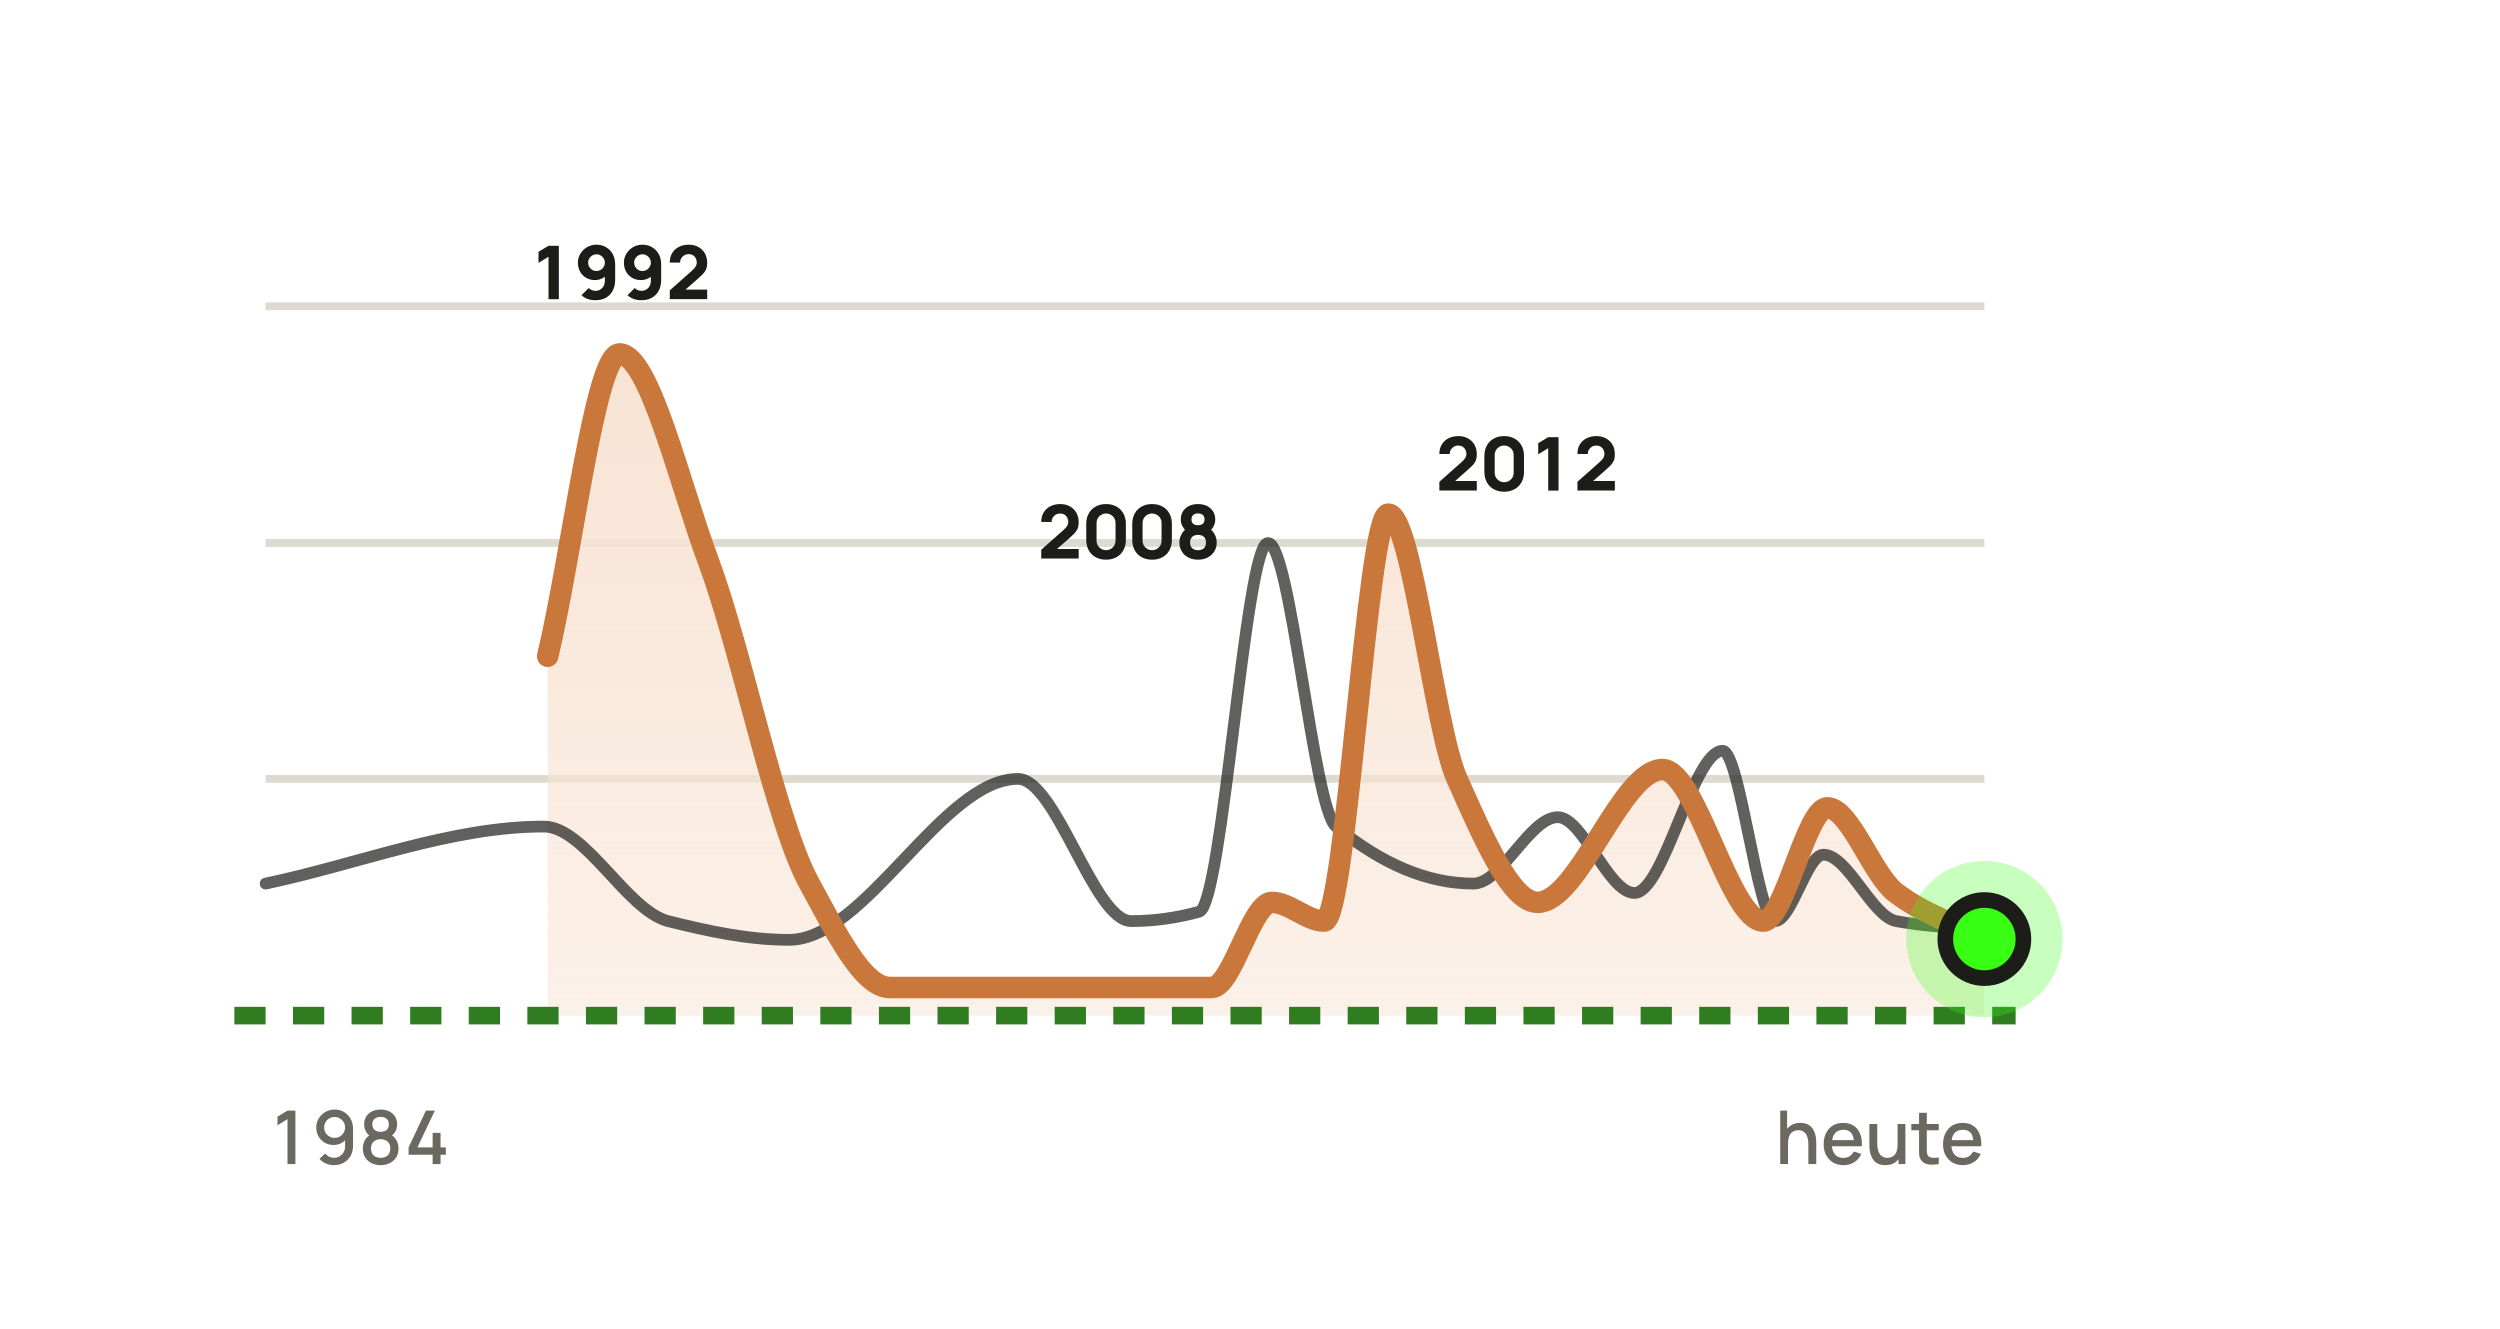
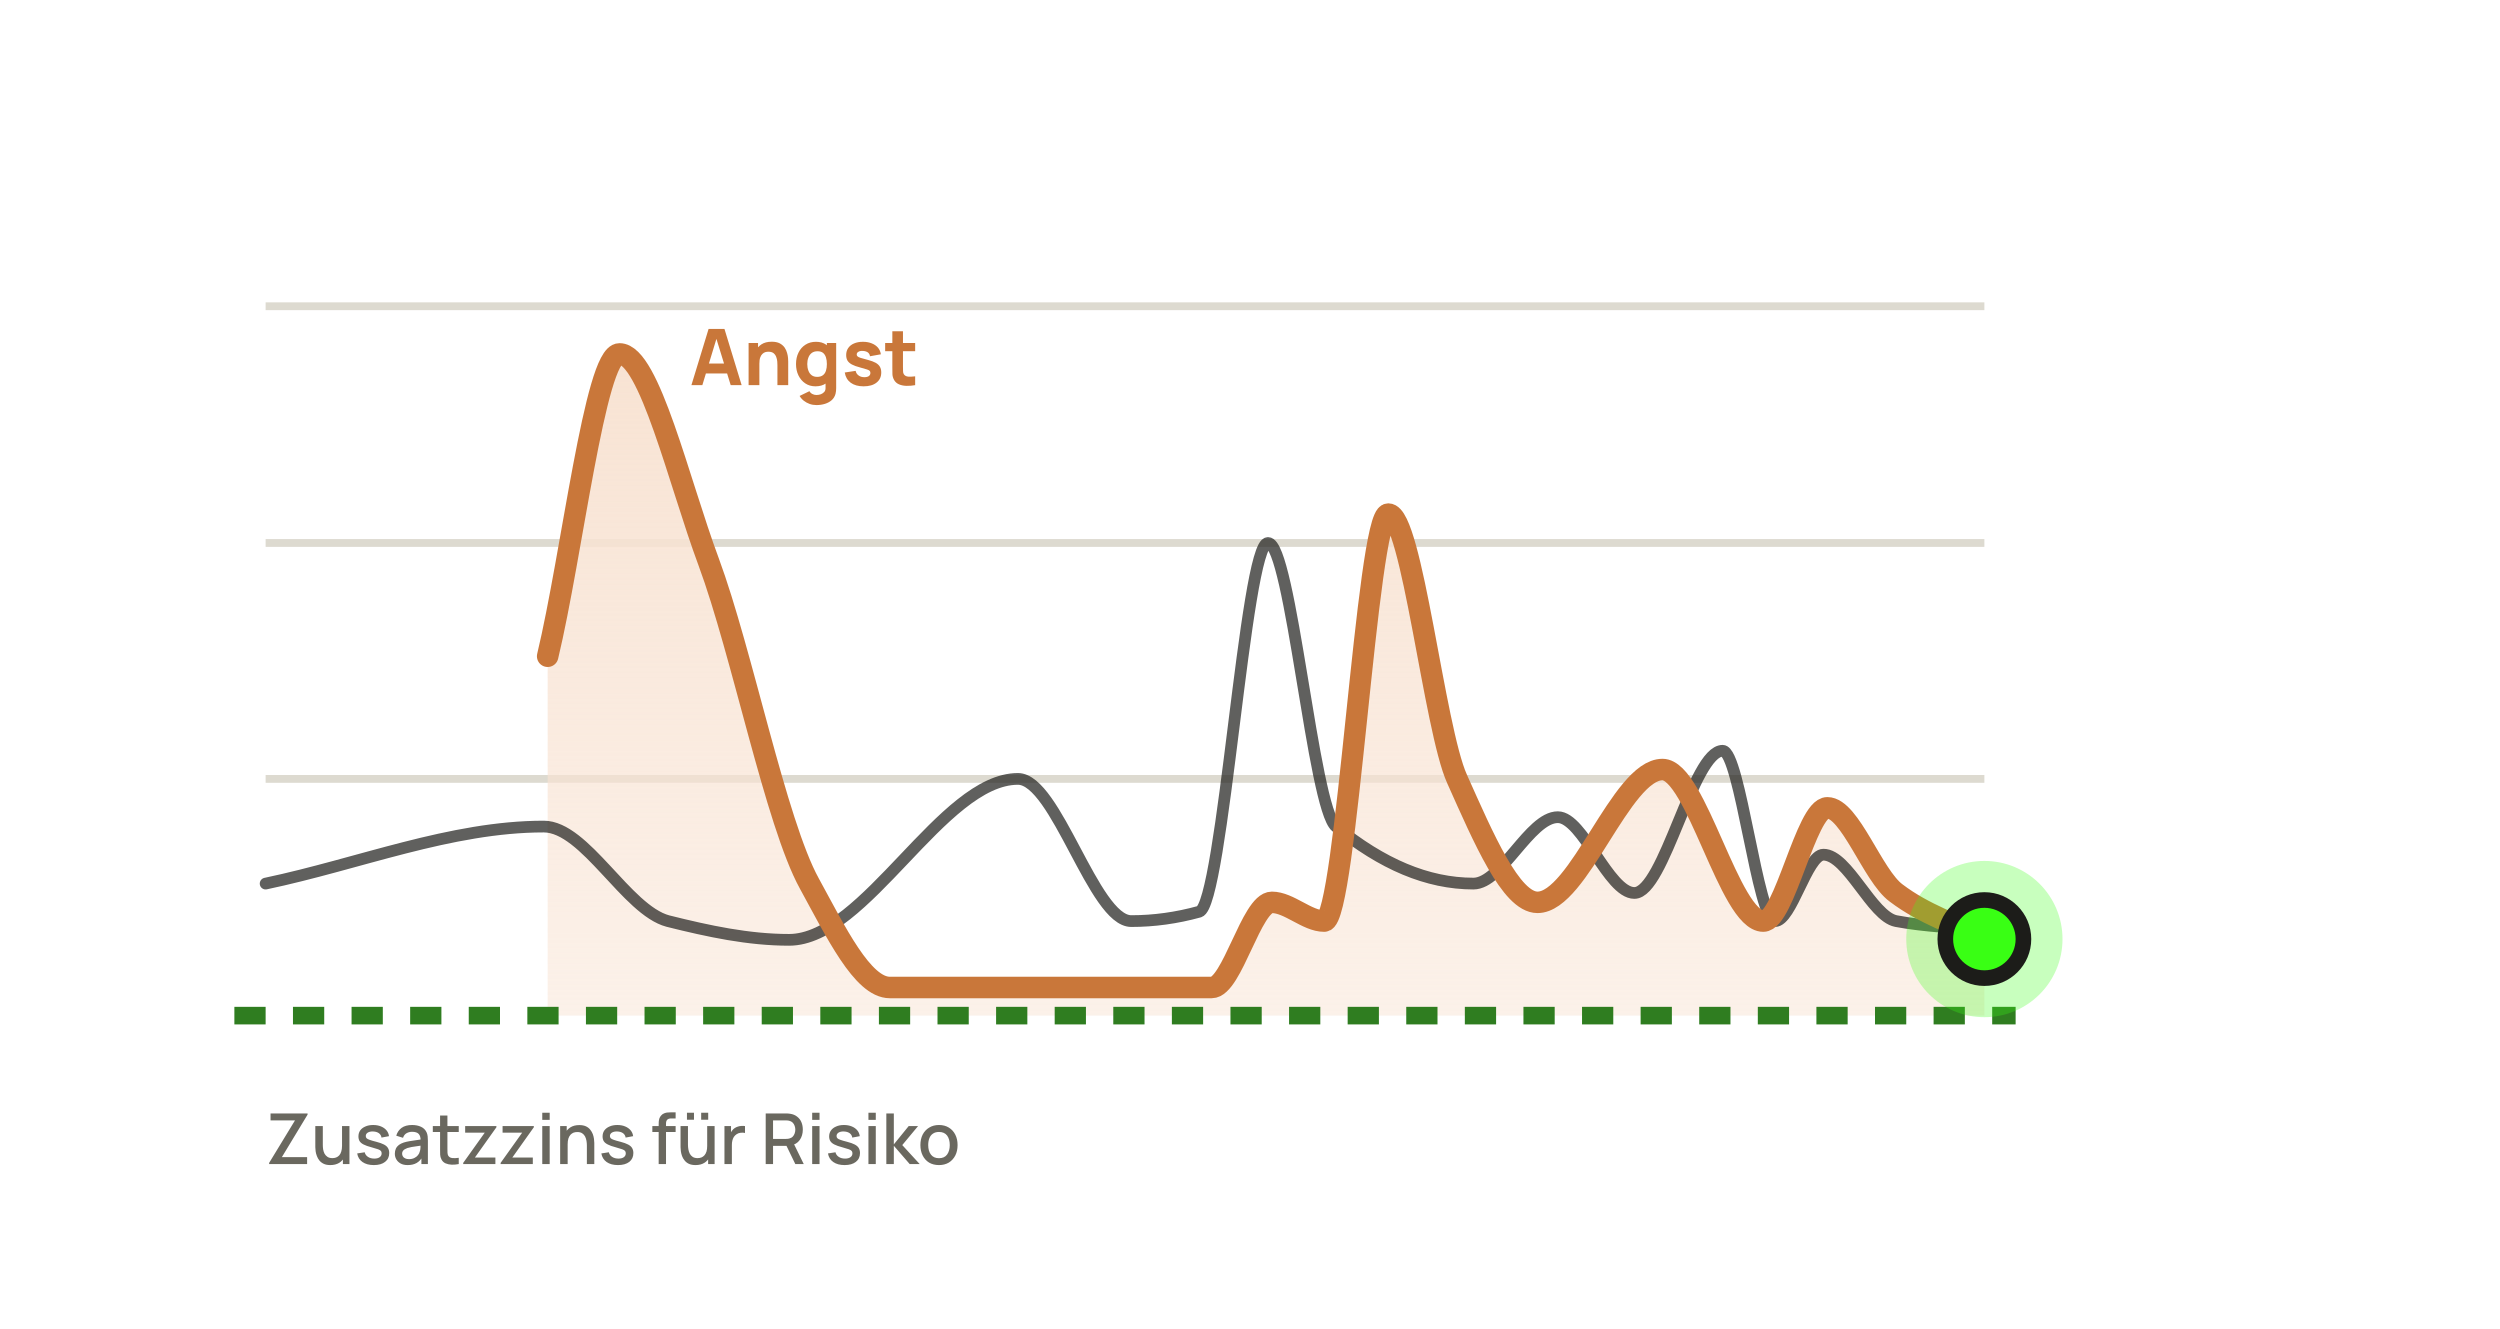
- <svg xmlns="http://www.w3.org/2000/svg" viewBox="0 0 320 170" width="320" height="170" role="img" aria-label="Risikoaufschläge seit 1984: Ausschläge in den Krisen 1992, 2008 und 2012, heute niedrig">
+ <svg xmlns="http://www.w3.org/2000/svg" viewBox="0 0 320 170" width="320" height="170" role="img" aria-label="Risikoaufschläge als Angstbarometer: heftige Ausschläge in Krisen, ruhige Phasen dazwischen, und der aktuelle Stand">
  <defs>
    <linearGradient id="bnd-g5-fill" x1="0" y1="0" x2="0" y2="1">
      <stop offset="0" stop-color="#F8E3D3" stop-opacity="1" />
      <stop offset="1" stop-color="#F8E3D3" stop-opacity="0.5" />
    </linearGradient>
  </defs>
  <path d="M34 99.7H254" stroke="#DDDAD0" stroke-width="1" fill="none" />
  <path d="M34 69.5H254" stroke="#DDDAD0" stroke-width="1" fill="none" />
  <path d="M34 39.2H254" stroke="#DDDAD0" stroke-width="1" fill="none" />
  <path d="M70.1,84 C73.2,71.1 76.2,45.3 79.3,45.3 C83.1,45.3 86.9,61.7 90.7,71.9 C95,83.5 99.3,105.3 103.6,113.1 C107,119.3 110.4,126.4 113.9,126.4 C127.6,126.4 141.3,126.4 155.1,126.4 C157.7,126.4 160.2,115.5 162.8,115.5 C165,115.5 167.3,117.9 169.5,117.9 C172.3,117.9 175,65.8 177.7,65.8 C180.7,65.8 183.6,93.3 186.5,99.7 C189.9,107.3 193.4,115.5 196.8,115.5 C202.1,115.5 207.5,98.5 212.8,98.5 C217.1,98.5 221.4,117.9 225.7,117.9 C228.4,117.9 231.2,103.4 233.9,103.4 C236.8,103.4 239.7,112.1 242.7,114.3 C246.4,117.1 250.2,118.2 254,120.2 L254,130 L70.1,130 Z" fill="url(#bnd-g5-fill)" />
  <path d="M34,113.1 C45.9,110.6 57.7,105.8 69.6,105.8 C74.9,105.8 80.2,116.5 85.5,117.9 C90.7,119.2 95.8,120.3 101,120.3 C110.8,120.3 120.6,99.7 130.3,99.7 C135.2,99.7 140,117.9 144.8,117.9 C147.7,117.9 150.6,117.5 153.5,116.7 C156.5,115.9 159.4,69.5 162.3,69.5 C165.2,69.5 168.1,103.4 171,105.8 C176.9,110.6 182.7,113.1 188.6,113.1 C192.2,113.1 195.8,104.6 199.4,104.6 C202.6,104.6 205.9,114.3 209.2,114.3 C213,114.3 216.7,96.1 220.5,96.1 C222.7,96.1 225,117.9 227.2,117.9 C229.3,117.9 231.3,109.4 233.4,109.4 C236.5,109.4 239.6,117.3 242.7,117.9 C246.4,118.6 250.2,118.7 254,119.1" fill="none" stroke="#1C1C19" stroke-width="1.5" stroke-linejoin="round" stroke-linecap="round" opacity="0.7" />
  <path d="M70.1,84 C73.2,71.1 76.2,45.3 79.3,45.3 C83.1,45.3 86.9,61.7 90.7,71.9 C95,83.5 99.3,105.3 103.6,113.1 C107,119.3 110.4,126.4 113.9,126.4 C127.6,126.4 141.3,126.4 155.1,126.4 C157.7,126.4 160.2,115.5 162.8,115.5 C165,115.5 167.3,117.9 169.5,117.9 C172.3,117.9 175,65.8 177.7,65.8 C180.7,65.8 183.6,93.3 186.5,99.7 C189.9,107.3 193.4,115.5 196.8,115.5 C202.1,115.5 207.5,98.5 212.8,98.5 C217.1,98.5 221.4,117.9 225.7,117.9 C228.4,117.9 231.2,103.4 233.9,103.4 C236.8,103.4 239.7,112.1 242.7,114.3 C246.4,117.1 250.2,118.2 254,120.2" fill="none" stroke="#C9773A" stroke-width="2.75" stroke-linejoin="round" stroke-linecap="round" />
  <path d="M30 130H258" stroke="#2F7D20" stroke-width="2.25" stroke-dasharray="4 3.5" fill="none" />
  <circle cx="254" cy="120.2" r="10" fill="#39FF14" opacity="0.28" />
  <circle cx="254" cy="120.2" r="5" fill="#39FF14" stroke="#1C1C19" stroke-width="2" />
  <g class="labels">
-     <path d="M70.21 38.3V32.87L68.93 33.65V32.23L70.21 31.46H71.53V38.3Z M76.35 31.32Q77.03 31.32 77.57 31.64Q78.11 31.95 78.43 32.52Q78.74 33.09 78.74 33.83V35.82Q78.74 36.63 78.43 37.21Q78.11 37.8 77.54 38.12Q76.97 38.43 76.2 38.43Q75.7 38.43 75.26 38.28Q74.81 38.13 74.43 37.79L75.35 36.87Q75.52 37.04 75.74 37.13Q75.97 37.23 76.2 37.23Q76.57 37.23 76.85 37.05Q77.12 36.88 77.27 36.6Q77.42 36.32 77.42 36.01V34.99L77.64 35.23Q77.35 35.53 76.96 35.69Q76.57 35.85 76.16 35.85Q75.51 35.85 75.02 35.56Q74.53 35.27 74.25 34.77Q73.97 34.26 73.97 33.62Q73.97 32.97 74.3 32.45Q74.63 31.93 75.17 31.62Q75.71 31.32 76.35 31.32ZM76.35 32.55Q76.06 32.55 75.82 32.69Q75.57 32.84 75.43 33.08Q75.28 33.32 75.28 33.62Q75.28 33.91 75.42 34.16Q75.57 34.4 75.81 34.55Q76.05 34.69 76.35 34.69Q76.64 34.69 76.88 34.55Q77.13 34.4 77.27 34.16Q77.42 33.91 77.42 33.62Q77.42 33.33 77.28 33.09Q77.13 32.85 76.89 32.7Q76.65 32.55 76.35 32.55Z M82.24 31.32Q82.92 31.32 83.46 31.64Q84 31.95 84.32 32.52Q84.63 33.09 84.63 33.83V35.82Q84.63 36.63 84.32 37.21Q84 37.8 83.43 38.12Q82.86 38.43 82.09 38.43Q81.59 38.43 81.15 38.28Q80.7 38.13 80.32 37.79L81.24 36.87Q81.41 37.04 81.63 37.13Q81.86 37.23 82.09 37.23Q82.46 37.23 82.74 37.05Q83.01 36.88 83.16 36.6Q83.31 36.32 83.31 36.01V34.99L83.53 35.23Q83.24 35.53 82.85 35.69Q82.46 35.85 82.05 35.85Q81.4 35.85 80.91 35.56Q80.42 35.27 80.14 34.77Q79.86 34.26 79.86 33.62Q79.86 32.97 80.19 32.45Q80.52 31.93 81.06 31.62Q81.6 31.32 82.24 31.32ZM82.24 32.55Q81.95 32.55 81.71 32.69Q81.46 32.84 81.32 33.08Q81.17 33.32 81.17 33.62Q81.17 33.91 81.31 34.16Q81.46 34.4 81.7 34.55Q81.94 34.69 82.24 34.69Q82.53 34.69 82.77 34.55Q83.02 34.4 83.16 34.16Q83.31 33.91 83.31 33.62Q83.31 33.33 83.17 33.09Q83.02 32.85 82.78 32.7Q82.54 32.55 82.24 32.55Z M85.73 38.29V37.17L88.6 34.62Q88.92 34.34 89.06 34.09Q89.19 33.83 89.19 33.62Q89.19 33.3 89.06 33.06Q88.93 32.81 88.7 32.67Q88.47 32.53 88.15 32.53Q87.83 32.53 87.58 32.68Q87.33 32.83 87.19 33.08Q87.05 33.32 87.06 33.61H85.73Q85.73 32.9 86.04 32.39Q86.35 31.88 86.9 31.6Q87.45 31.32 88.18 31.32Q88.85 31.32 89.38 31.61Q89.91 31.9 90.22 32.42Q90.52 32.95 90.52 33.64Q90.52 34.14 90.38 34.48Q90.23 34.81 89.95 35.1Q89.67 35.38 89.27 35.73L87.41 37.36L87.31 37.07H90.52V38.29Z" fill="#1C1C19" />
-     <path d="M133.28 71.49V70.37L136.15 67.82Q136.47 67.54 136.61 67.29Q136.74 67.03 136.74 66.82Q136.74 66.5 136.61 66.26Q136.48 66.01 136.25 65.87Q136.02 65.73 135.7 65.73Q135.38 65.73 135.13 65.88Q134.88 66.03 134.74 66.28Q134.6 66.52 134.61 66.81H133.28Q133.28 66.1 133.59 65.59Q133.9 65.08 134.45 64.8Q135 64.52 135.73 64.52Q136.4 64.52 136.93 64.81Q137.46 65.1 137.77 65.62Q138.07 66.15 138.07 66.84Q138.07 67.34 137.93 67.68Q137.78 68.01 137.5 68.3Q137.22 68.58 136.82 68.94L134.96 70.56L134.86 70.27H138.07V71.49Z M141.57 71.64Q140.81 71.64 140.25 71.32Q139.67 71.01 139.36 70.44Q139.04 69.87 139.04 69.11V67.05Q139.04 66.29 139.36 65.72Q139.67 65.15 140.25 64.84Q140.81 64.52 141.57 64.52Q142.34 64.52 142.91 64.84Q143.47 65.15 143.79 65.72Q144.11 66.29 144.11 67.05V69.11Q144.11 69.87 143.79 70.44Q143.47 71.01 142.91 71.32Q142.34 71.64 141.57 71.64ZM141.57 70.42Q141.92 70.42 142.19 70.26Q142.47 70.09 142.63 69.82Q142.79 69.54 142.79 69.2V66.95Q142.79 66.61 142.63 66.33Q142.47 66.06 142.19 65.9Q141.92 65.73 141.57 65.73Q141.23 65.73 140.96 65.9Q140.68 66.06 140.52 66.33Q140.36 66.61 140.36 66.95V69.2Q140.36 69.54 140.52 69.82Q140.68 70.09 140.96 70.26Q141.23 70.42 141.57 70.42Z M147.47 71.64Q146.71 71.64 146.13 71.32Q145.56 71.01 145.25 70.44Q144.93 69.87 144.93 69.11V67.05Q144.93 66.29 145.25 65.72Q145.56 65.15 146.13 64.84Q146.71 64.52 147.47 64.52Q148.23 64.52 148.8 64.84Q149.37 65.15 149.68 65.72Q150 66.29 150 67.05V69.11Q150 69.87 149.68 70.44Q149.37 71.01 148.8 71.32Q148.23 71.64 147.47 71.64ZM147.47 70.42Q147.81 70.42 148.08 70.26Q148.36 70.09 148.52 69.82Q148.68 69.54 148.68 69.2V66.95Q148.68 66.61 148.52 66.33Q148.36 66.06 148.08 65.9Q147.81 65.73 147.47 65.73Q147.12 65.73 146.85 65.9Q146.57 66.06 146.41 66.33Q146.25 66.61 146.25 66.95V69.2Q146.25 69.54 146.41 69.82Q146.57 70.09 146.85 70.26Q147.12 70.42 147.47 70.42Z M153.35 71.64Q152.65 71.64 152.11 71.36Q151.57 71.08 151.27 70.58Q150.96 70.08 150.96 69.45Q150.96 68.91 151.21 68.43Q151.45 67.95 151.91 67.64L151.88 68.04Q151.54 67.7 151.34 67.33Q151.14 66.95 151.14 66.48Q151.14 65.89 151.42 65.45Q151.71 65.01 152.2 64.76Q152.7 64.52 153.35 64.52Q153.99 64.52 154.49 64.76Q154.98 65.01 155.27 65.45Q155.55 65.89 155.55 66.48Q155.55 66.95 155.36 67.33Q155.18 67.7 154.8 68.05V67.65Q155.25 67.94 155.49 68.42Q155.74 68.91 155.74 69.45Q155.74 70.08 155.43 70.58Q155.12 71.08 154.58 71.36Q154.04 71.64 153.35 71.64ZM153.35 70.43Q153.8 70.43 154.09 70.18Q154.37 69.93 154.37 69.45Q154.37 68.97 154.09 68.71Q153.8 68.46 153.35 68.46Q152.89 68.46 152.61 68.71Q152.33 68.97 152.33 69.45Q152.33 69.93 152.61 70.18Q152.89 70.43 153.35 70.43ZM153.35 67.23Q153.72 67.23 153.95 67.05Q154.18 66.87 154.18 66.48Q154.18 66.1 153.95 65.91Q153.72 65.72 153.35 65.72Q152.97 65.72 152.74 65.91Q152.51 66.1 152.51 66.48Q152.51 66.87 152.74 67.05Q152.97 67.23 153.35 67.23Z" fill="#1C1C19" />
-     <path d="M184.24 62.79V61.67L187.11 59.12Q187.43 58.84 187.57 58.59Q187.7 58.33 187.7 58.12Q187.7 57.8 187.57 57.56Q187.44 57.31 187.21 57.17Q186.98 57.03 186.66 57.03Q186.34 57.03 186.09 57.18Q185.84 57.33 185.7 57.58Q185.56 57.82 185.57 58.11H184.24Q184.24 57.4 184.55 56.89Q184.86 56.38 185.41 56.1Q185.96 55.82 186.69 55.82Q187.36 55.82 187.89 56.11Q188.42 56.4 188.73 56.92Q189.03 57.45 189.03 58.14Q189.03 58.64 188.89 58.98Q188.74 59.31 188.46 59.6Q188.18 59.88 187.78 60.23L185.92 61.86L185.82 61.57H189.03V62.79Z M192.53 62.94Q191.77 62.94 191.2 62.62Q190.63 62.31 190.32 61.74Q190 61.17 190 60.41V58.35Q190 57.59 190.32 57.02Q190.63 56.45 191.2 56.14Q191.77 55.82 192.53 55.82Q193.29 55.82 193.86 56.14Q194.43 56.45 194.75 57.02Q195.07 57.59 195.07 58.35V60.41Q195.07 61.17 194.75 61.74Q194.43 62.31 193.86 62.62Q193.29 62.94 192.53 62.94ZM192.53 61.72Q192.88 61.72 193.15 61.56Q193.43 61.39 193.59 61.12Q193.75 60.84 193.75 60.5V58.25Q193.75 57.91 193.59 57.63Q193.43 57.36 193.15 57.19Q192.88 57.03 192.53 57.03Q192.19 57.03 191.92 57.19Q191.64 57.36 191.48 57.63Q191.32 57.91 191.32 58.25V60.5Q191.32 60.84 191.48 61.12Q191.64 61.39 191.92 61.56Q192.19 61.72 192.53 61.72Z M198.17 62.8V57.37L196.89 58.15V56.73L198.17 55.96H199.49V62.8Z M201.91 62.79V61.67L204.78 59.12Q205.1 58.84 205.24 58.59Q205.37 58.33 205.37 58.12Q205.37 57.8 205.24 57.56Q205.11 57.31 204.88 57.17Q204.65 57.03 204.33 57.03Q204.01 57.03 203.76 57.18Q203.51 57.33 203.37 57.58Q203.23 57.82 203.24 58.11H201.91Q201.91 57.4 202.22 56.89Q202.53 56.38 203.08 56.1Q203.63 55.82 204.36 55.82Q205.03 55.82 205.56 56.11Q206.09 56.4 206.4 56.92Q206.7 57.45 206.7 58.14Q206.7 58.64 206.56 58.98Q206.41 59.31 206.13 59.6Q205.85 59.88 205.45 60.23L203.59 61.86L203.49 61.57H206.7V62.79Z" fill="#1C1C19" />
-     <path d="M36.8 149V143.25L35.52 144.04V142.93L36.8 142.16H37.81V149Z M42.84 142.02Q43.5 142.02 44.03 142.33Q44.56 142.65 44.87 143.2Q45.19 143.75 45.19 144.45V146.63Q45.19 147.38 44.88 147.95Q44.56 148.51 44.01 148.82Q43.46 149.14 42.74 149.14Q42.19 149.14 41.72 148.93Q41.24 148.73 40.89 148.33L41.62 147.65Q41.82 147.9 42.11 148.05Q42.41 148.2 42.74 148.2Q43.16 148.2 43.48 148Q43.81 147.79 43.99 147.47Q44.17 147.14 44.17 146.76V145.51L44.37 145.73Q44.07 146.11 43.64 146.34Q43.2 146.56 42.7 146.56Q42.06 146.56 41.56 146.26Q41.06 145.96 40.77 145.46Q40.48 144.95 40.48 144.31Q40.48 143.67 40.81 143.15Q41.13 142.63 41.66 142.32Q42.19 142.02 42.84 142.02ZM42.84 142.97Q42.46 142.97 42.16 143.15Q41.85 143.33 41.67 143.64Q41.49 143.94 41.49 144.31Q41.49 144.68 41.67 144.99Q41.85 145.29 42.16 145.47Q42.46 145.65 42.83 145.65Q43.2 145.65 43.5 145.47Q43.81 145.29 43.99 144.99Q44.17 144.68 44.17 144.31Q44.17 143.95 43.99 143.64Q43.81 143.34 43.51 143.16Q43.21 142.97 42.84 142.97Z M48.72 149.14Q48.05 149.14 47.54 148.87Q47.02 148.61 46.73 148.13Q46.44 147.65 46.44 147.01Q46.44 146.43 46.71 145.94Q46.99 145.45 47.53 145.17L47.51 145.51Q47.08 145.24 46.84 144.83Q46.61 144.43 46.61 143.92Q46.61 143.34 46.88 142.91Q47.15 142.48 47.63 142.25Q48.1 142.02 48.72 142.02Q49.34 142.02 49.81 142.25Q50.29 142.48 50.56 142.91Q50.83 143.34 50.83 143.92Q50.83 144.43 50.61 144.83Q50.38 145.23 49.92 145.51L49.91 145.18Q50.45 145.44 50.73 145.93Q51.01 146.43 51.01 147.01Q51.01 147.65 50.72 148.13Q50.42 148.61 49.9 148.87Q49.39 149.14 48.72 149.14ZM48.72 148.2Q49.27 148.2 49.61 147.9Q49.96 147.59 49.96 147.01Q49.96 146.44 49.62 146.13Q49.28 145.82 48.72 145.82Q48.16 145.82 47.82 146.13Q47.49 146.44 47.49 147.01Q47.49 147.59 47.83 147.9Q48.17 148.2 48.72 148.2ZM48.72 144.87Q49.19 144.87 49.48 144.64Q49.77 144.4 49.77 143.92Q49.77 143.44 49.48 143.2Q49.19 142.96 48.72 142.96Q48.25 142.96 47.96 143.2Q47.66 143.44 47.66 143.92Q47.66 144.4 47.96 144.64Q48.25 144.87 48.72 144.87Z M55.38 149V147.81H52.3V146.87L54.52 142.16H55.66L53.43 146.87H55.38V145.01H56.39V146.87H57.07V147.81H56.39V149Z" fill="#6A685F" />
-     <path d="M231.47 149V146.48Q231.47 146.18 231.42 145.86Q231.37 145.55 231.23 145.28Q231.09 145.01 230.84 144.84Q230.58 144.67 230.17 144.67Q229.91 144.67 229.67 144.76Q229.43 144.85 229.25 145.04Q229.08 145.24 228.97 145.56Q228.87 145.87 228.87 146.33L228.25 146.1Q228.25 145.4 228.52 144.87Q228.78 144.33 229.27 144.03Q229.76 143.73 230.45 143.73Q230.98 143.73 231.34 143.9Q231.7 144.07 231.93 144.35Q232.15 144.63 232.27 144.96Q232.39 145.29 232.44 145.6Q232.48 145.91 232.48 146.15V149ZM227.87 149V142.16H228.75V145.85H228.87V149Z M235.99 149.14Q235.22 149.14 234.65 148.81Q234.07 148.47 233.75 147.87Q233.43 147.27 233.43 146.48Q233.43 145.64 233.74 145.02Q234.06 144.4 234.62 144.06Q235.19 143.73 235.94 143.73Q236.72 143.73 237.28 144.09Q237.83 144.45 238.1 145.12Q238.37 145.79 238.32 146.72H237.32V146.35Q237.31 145.46 236.98 145.03Q236.65 144.61 235.98 144.61Q235.23 144.61 234.86 145.08Q234.48 145.55 234.48 146.44Q234.48 147.28 234.86 147.74Q235.23 148.21 235.94 148.21Q236.41 148.21 236.75 148Q237.09 147.78 237.28 147.39L238.25 147.7Q237.95 148.39 237.34 148.76Q236.73 149.14 235.99 149.14ZM234.16 146.72V145.94H237.82V146.72Z M241.31 149.14Q240.78 149.14 240.42 148.97Q240.06 148.8 239.83 148.52Q239.61 148.24 239.49 147.91Q239.37 147.58 239.33 147.27Q239.28 146.96 239.28 146.72V143.87H240.29V146.39Q240.29 146.69 240.34 147.01Q240.39 147.32 240.53 147.59Q240.67 147.86 240.93 148.03Q241.18 148.2 241.59 148.2Q241.85 148.2 242.09 148.11Q242.33 148.02 242.51 147.83Q242.69 147.63 242.79 147.31Q242.89 147 242.89 146.54L243.51 146.77Q243.51 147.47 243.25 148Q242.98 148.54 242.5 148.84Q242.01 149.14 241.31 149.14ZM243.01 149V147.52H242.89V143.87H243.89V149Z M248.16 149Q247.67 149.09 247.21 149.08Q246.74 149.07 246.38 148.9Q246.01 148.73 245.83 148.38Q245.66 148.06 245.65 147.73Q245.64 147.4 245.64 146.98V142.44H246.63V146.93Q246.63 147.24 246.64 147.47Q246.65 147.7 246.74 147.86Q246.91 148.15 247.28 148.19Q247.65 148.23 248.16 148.16ZM244.65 144.67V143.87H248.16V144.67Z M251.27 149.14Q250.51 149.14 249.93 148.81Q249.35 148.47 249.03 147.87Q248.71 147.27 248.71 146.48Q248.71 145.64 249.03 145.02Q249.35 144.4 249.91 144.06Q250.48 143.73 251.23 143.73Q252.01 143.73 252.56 144.09Q253.11 144.45 253.38 145.12Q253.66 145.79 253.6 146.72H252.61V146.35Q252.6 145.46 252.27 145.03Q251.94 144.61 251.26 144.61Q250.52 144.61 250.14 145.08Q249.77 145.55 249.77 146.44Q249.77 147.28 250.14 147.74Q250.52 148.21 251.23 148.21Q251.69 148.21 252.03 148Q252.37 147.78 252.56 147.39L253.53 147.7Q253.24 148.39 252.63 148.76Q252.02 149.14 251.27 149.14ZM249.44 146.72V145.94H253.11V146.72Z" fill="#6A685F" />
+     <path d="M88.5 49.3 90.7 42.1H92.73L94.93 49.3H93.53L91.57 42.95H91.83L89.9 49.3ZM89.82 47.8V46.53H93.62V47.8Z M99.51 49.3V46.75Q99.51 46.56 99.49 46.28Q99.47 45.99 99.36 45.7Q99.26 45.41 99.02 45.21Q98.78 45.02 98.35 45.02Q98.17 45.02 97.97 45.07Q97.77 45.13 97.6 45.29Q97.42 45.45 97.31 45.75Q97.2 46.05 97.2 46.56L96.42 46.19Q96.42 45.55 96.68 44.99Q96.94 44.43 97.46 44.08Q97.98 43.74 98.78 43.74Q99.41 43.74 99.81 43.95Q100.21 44.17 100.44 44.5Q100.66 44.83 100.75 45.19Q100.85 45.54 100.87 45.84Q100.89 46.13 100.89 46.27V49.3ZM95.82 49.3V43.9H97.03V45.69H97.2V49.3Z M104.5 51.85Q104.04 51.85 103.62 51.7Q103.21 51.55 102.88 51.29Q102.55 51.03 102.35 50.68L103.61 50.07Q103.74 50.31 103.98 50.43Q104.22 50.56 104.51 50.56Q104.81 50.56 105.08 50.46Q105.35 50.35 105.52 50.15Q105.68 49.95 105.67 49.65V48.08H105.84V43.9H107.03V49.67Q107.03 49.87 107.01 50.05Q106.99 50.22 106.95 50.4Q106.82 50.89 106.47 51.21Q106.11 51.53 105.6 51.69Q105.09 51.85 104.5 51.85ZM104.38 49.45Q103.63 49.45 103.07 49.07Q102.52 48.7 102.2 48.05Q101.89 47.41 101.89 46.6Q101.89 45.77 102.21 45.13Q102.52 44.49 103.1 44.12Q103.67 43.75 104.45 43.75Q105.22 43.75 105.75 44.12Q106.27 44.5 106.54 45.14Q106.81 45.79 106.81 46.6Q106.81 47.41 106.54 48.05Q106.27 48.7 105.72 49.07Q105.19 49.45 104.38 49.45ZM104.6 48.24Q105.05 48.24 105.33 48.03Q105.6 47.83 105.72 47.46Q105.84 47.09 105.84 46.6Q105.84 46.11 105.72 45.74Q105.6 45.37 105.34 45.16Q105.07 44.96 104.65 44.96Q104.19 44.96 103.9 45.18Q103.61 45.4 103.47 45.78Q103.33 46.15 103.33 46.6Q103.33 47.05 103.47 47.43Q103.6 47.8 103.88 48.02Q104.16 48.24 104.6 48.24Z M110.54 49.45Q109.52 49.45 108.89 48.99Q108.26 48.52 108.13 47.68L109.52 47.47Q109.6 47.85 109.9 48.06Q110.19 48.28 110.64 48.28Q111.01 48.28 111.21 48.14Q111.41 47.99 111.41 47.74Q111.41 47.58 111.33 47.48Q111.25 47.38 110.97 47.29Q110.69 47.2 110.11 47.04Q109.45 46.87 109.05 46.66Q108.66 46.45 108.48 46.16Q108.31 45.86 108.31 45.45Q108.31 44.93 108.57 44.55Q108.84 44.16 109.32 43.96Q109.8 43.75 110.46 43.75Q111.09 43.75 111.58 43.95Q112.07 44.14 112.38 44.5Q112.68 44.86 112.75 45.35L111.36 45.6Q111.32 45.3 111.1 45.12Q110.87 44.95 110.49 44.92Q110.11 44.89 109.89 45.02Q109.66 45.14 109.66 45.38Q109.66 45.52 109.76 45.61Q109.85 45.71 110.16 45.81Q110.47 45.91 111.1 46.07Q111.71 46.23 112.09 46.44Q112.46 46.65 112.63 46.95Q112.8 47.25 112.8 47.67Q112.8 48.5 112.2 48.97Q111.6 49.45 110.54 49.45Z M117.14 49.3Q116.58 49.4 116.04 49.39Q115.51 49.38 115.08 49.2Q114.66 49.02 114.44 48.63Q114.24 48.26 114.23 47.88Q114.22 47.49 114.22 47.01V42.4H115.58V46.93Q115.58 47.24 115.59 47.5Q115.59 47.75 115.69 47.9Q115.87 48.18 116.27 48.21Q116.66 48.23 117.14 48.17ZM113.3 44.95V43.9H117.14V44.95Z" fill="#C9773A" />
+     <path d="M34.45 149V148.85L37.76 143.41H34.63V142.52H39.37V142.67L36.08 148.11H39.31V149Z M42.28 149.13Q41.78 149.13 41.44 148.97Q41.1 148.81 40.88 148.54Q40.67 148.28 40.56 147.97Q40.44 147.66 40.4 147.36Q40.36 147.06 40.36 146.84V144.14H41.32V146.53Q41.32 146.81 41.36 147.11Q41.41 147.41 41.54 147.67Q41.68 147.92 41.92 148.08Q42.16 148.24 42.55 148.24Q42.8 148.24 43.02 148.16Q43.25 148.07 43.42 147.89Q43.59 147.7 43.68 147.4Q43.78 147.1 43.78 146.67L44.36 146.89Q44.36 147.55 44.12 148.06Q43.87 148.56 43.41 148.85Q42.94 149.13 42.28 149.13ZM43.89 149V147.6H43.78V144.14H44.73V149Z M47.85 149.13Q46.96 149.13 46.4 148.74Q45.84 148.35 45.72 147.64L46.68 147.49Q46.77 147.87 47.1 148.08Q47.42 148.3 47.91 148.3Q48.35 148.3 48.6 148.12Q48.85 147.94 48.85 147.63Q48.85 147.44 48.76 147.33Q48.67 147.21 48.4 147.11Q48.12 147.01 47.54 146.85Q46.92 146.69 46.55 146.5Q46.19 146.32 46.03 146.07Q45.88 145.82 45.88 145.46Q45.88 145.02 46.11 144.69Q46.34 144.37 46.77 144.19Q47.19 144 47.77 144Q48.32 144 48.76 144.18Q49.2 144.36 49.47 144.68Q49.74 145 49.79 145.43L48.83 145.61Q48.78 145.26 48.5 145.05Q48.22 144.85 47.77 144.83Q47.35 144.81 47.08 144.97Q46.82 145.13 46.82 145.41Q46.82 145.58 46.92 145.69Q47.02 145.8 47.31 145.9Q47.6 146.01 48.17 146.15Q48.79 146.31 49.15 146.5Q49.51 146.69 49.66 146.95Q49.82 147.22 49.82 147.59Q49.82 148.31 49.29 148.72Q48.77 149.13 47.85 149.13Z M52.18 149.13Q51.64 149.13 51.28 148.93Q50.92 148.73 50.73 148.4Q50.54 148.07 50.54 147.68Q50.54 147.31 50.67 147.03Q50.8 146.75 51.06 146.55Q51.32 146.36 51.69 146.24Q52.01 146.14 52.42 146.07Q52.83 146 53.28 145.94Q53.74 145.87 54.18 145.81L53.84 146Q53.85 145.43 53.6 145.15Q53.35 144.87 52.74 144.87Q52.36 144.87 52.04 145.05Q51.72 145.23 51.59 145.64L50.72 145.37Q50.9 144.74 51.4 144.37Q51.91 144 52.75 144Q53.4 144 53.89 144.23Q54.37 144.45 54.6 144.93Q54.71 145.17 54.74 145.44Q54.77 145.7 54.77 146.01V149H53.94V147.89L54.1 148.03Q53.8 148.59 53.33 148.86Q52.86 149.13 52.18 149.13ZM52.35 148.37Q52.75 148.37 53.04 148.22Q53.33 148.08 53.5 147.86Q53.68 147.64 53.73 147.4Q53.81 147.19 53.82 146.92Q53.83 146.65 53.83 146.48L54.14 146.6Q53.69 146.66 53.33 146.72Q52.96 146.77 52.67 146.82Q52.37 146.88 52.14 146.95Q51.95 147.02 51.8 147.11Q51.65 147.2 51.56 147.34Q51.47 147.47 51.47 147.67Q51.47 147.86 51.57 148.02Q51.66 148.18 51.86 148.27Q52.05 148.37 52.35 148.37Z M58.72 149Q58.26 149.09 57.82 149.08Q57.38 149.06 57.03 148.91Q56.68 148.75 56.51 148.41Q56.35 148.11 56.34 147.8Q56.33 147.48 56.33 147.09V142.79H57.27V147.04Q57.27 147.34 57.28 147.55Q57.29 147.77 57.37 147.92Q57.53 148.19 57.89 148.23Q58.24 148.27 58.72 148.2ZM55.4 144.9V144.14H58.72V144.9Z M59.29 149V148.85L62.05 144.98H59.54V144.14H63.54V144.29L60.79 148.16H63.41V149Z M64.08 149V148.85L66.84 144.98H64.33V144.14H68.33V144.29L65.58 148.16H68.2V149Z M69.41 143.34V142.43H70.36V143.34ZM69.41 149V144.14H70.36V149Z M75.12 149V146.61Q75.12 146.33 75.07 146.03Q75.02 145.73 74.89 145.47Q74.76 145.22 74.52 145.06Q74.28 144.9 73.89 144.9Q73.64 144.9 73.41 144.98Q73.19 145.07 73.02 145.25Q72.85 145.44 72.75 145.74Q72.66 146.04 72.66 146.47L72.07 146.25Q72.07 145.59 72.32 145.08Q72.57 144.58 73.03 144.29Q73.49 144.01 74.15 144.01Q74.65 144.01 75 144.17Q75.34 144.33 75.55 144.6Q75.76 144.86 75.88 145.17Q75.99 145.48 76.03 145.78Q76.07 146.07 76.07 146.3V149ZM71.7 149V144.14H72.54V145.54H72.66V149Z M79.1 149.13Q78.21 149.13 77.65 148.74Q77.1 148.35 76.97 147.64L77.93 147.49Q78.02 147.87 78.35 148.08Q78.68 148.3 79.16 148.3Q79.6 148.3 79.85 148.12Q80.1 147.94 80.1 147.63Q80.1 147.44 80.01 147.33Q79.93 147.21 79.65 147.11Q79.37 147.01 78.8 146.85Q78.17 146.69 77.81 146.5Q77.44 146.32 77.28 146.07Q77.13 145.82 77.13 145.46Q77.13 145.02 77.36 144.69Q77.6 144.37 78.02 144.19Q78.45 144 79.02 144Q79.58 144 80.01 144.18Q80.45 144.36 80.72 144.68Q80.99 145 81.04 145.43L80.08 145.61Q80.03 145.26 79.75 145.05Q79.47 144.85 79.03 144.83Q78.6 144.81 78.33 144.97Q78.07 145.13 78.07 145.41Q78.07 145.58 78.17 145.69Q78.27 145.8 78.56 145.9Q78.86 146.01 79.43 146.15Q80.04 146.31 80.4 146.5Q80.76 146.69 80.91 146.95Q81.07 147.22 81.07 147.59Q81.07 148.31 80.55 148.72Q80.02 149.13 79.1 149.13Z M84.31 149V143.97Q84.31 143.78 84.32 143.58Q84.34 143.37 84.4 143.16Q84.47 142.96 84.62 142.79Q84.8 142.58 85.03 142.5Q85.25 142.41 85.46 142.4Q85.68 142.38 85.87 142.38H86.48V143.16H85.91Q85.58 143.16 85.41 143.32Q85.25 143.49 85.25 143.79V149ZM83.5 144.9V144.14H86.48V144.9Z M89.75 143.33V142.43H90.65V143.33ZM87.93 143.33V142.43H88.83V143.33ZM89.03 149.13Q88.53 149.13 88.18 148.97Q87.84 148.81 87.63 148.54Q87.41 148.28 87.3 147.97Q87.19 147.66 87.15 147.36Q87.11 147.06 87.11 146.84V144.14H88.06V146.53Q88.06 146.81 88.11 147.11Q88.16 147.41 88.29 147.67Q88.42 147.92 88.66 148.08Q88.9 148.24 89.29 148.24Q89.54 148.24 89.77 148.16Q89.99 148.07 90.16 147.89Q90.33 147.7 90.43 147.4Q90.52 147.1 90.52 146.67L91.11 146.89Q91.11 147.55 90.86 148.06Q90.61 148.56 90.15 148.85Q89.69 149.13 89.03 149.13ZM90.64 149V147.6H90.52V144.14H91.47V149Z M92.73 149V144.14H93.57V145.32L93.45 145.17Q93.54 144.93 93.69 144.74Q93.83 144.54 94.02 144.41Q94.21 144.28 94.43 144.21Q94.66 144.13 94.9 144.12Q95.14 144.1 95.36 144.14V145.02Q95.12 144.96 94.83 144.99Q94.54 145.01 94.3 145.17Q94.07 145.32 93.93 145.53Q93.8 145.74 93.74 146Q93.68 146.26 93.68 146.55V149Z M98.01 149V142.52H100.63Q100.73 142.52 100.87 142.53Q101 142.53 101.13 142.56Q101.67 142.64 102.03 142.93Q102.4 143.21 102.58 143.64Q102.76 144.07 102.76 144.59Q102.76 145.37 102.36 145.93Q101.96 146.49 101.17 146.63L100.79 146.67H98.95V149ZM101.8 149 100.52 146.36 101.47 146.12 102.88 149ZM98.95 145.78H100.6Q100.69 145.78 100.8 145.77Q100.91 145.76 101 145.74Q101.29 145.67 101.47 145.49Q101.64 145.31 101.72 145.07Q101.8 144.83 101.8 144.59Q101.8 144.36 101.72 144.12Q101.64 143.88 101.47 143.7Q101.29 143.52 101 143.45Q100.91 143.42 100.8 143.42Q100.69 143.41 100.6 143.41H98.95Z M103.96 143.34V142.43H104.9V143.34ZM103.96 149V144.14H104.9V149Z M108.11 149.13Q107.22 149.13 106.66 148.74Q106.1 148.35 105.98 147.64L106.94 147.49Q107.03 147.87 107.36 148.08Q107.68 148.3 108.17 148.3Q108.61 148.3 108.86 148.12Q109.11 147.94 109.11 147.63Q109.11 147.44 109.02 147.33Q108.93 147.21 108.66 147.11Q108.38 147.01 107.8 146.85Q107.18 146.69 106.81 146.5Q106.45 146.32 106.29 146.07Q106.13 145.82 106.13 145.46Q106.13 145.02 106.37 144.69Q106.6 144.37 107.03 144.19Q107.45 144 108.02 144Q108.58 144 109.02 144.18Q109.46 144.36 109.73 144.68Q110 145 110.05 145.43L109.09 145.61Q109.04 145.26 108.76 145.05Q108.48 144.85 108.03 144.83Q107.61 144.81 107.34 144.97Q107.08 145.13 107.08 145.41Q107.08 145.58 107.18 145.69Q107.28 145.8 107.57 145.9Q107.86 146.01 108.43 146.15Q109.05 146.31 109.41 146.5Q109.77 146.69 109.92 146.95Q110.08 147.22 110.08 147.59Q110.08 148.31 109.55 148.72Q109.03 149.13 108.11 149.13Z M111.16 143.34V142.43H112.1V143.34ZM111.16 149V144.14H112.1V149Z M113.45 149 113.45 142.52H114.41V146.48L116.31 144.14H117.51L115.49 146.57L117.72 149H116.44L114.41 146.66V149Z M120.19 149.13Q119.46 149.13 118.92 148.81Q118.39 148.48 118.1 147.9Q117.81 147.32 117.81 146.57Q117.81 145.81 118.1 145.23Q118.4 144.65 118.94 144.33Q119.47 144 120.19 144Q120.92 144 121.45 144.33Q121.99 144.66 122.28 145.24Q122.57 145.81 122.57 146.57Q122.57 147.33 122.28 147.9Q121.98 148.48 121.45 148.81Q120.91 149.13 120.19 149.13ZM120.19 148.25Q120.89 148.25 121.23 147.78Q121.57 147.31 121.57 146.57Q121.57 145.81 121.23 145.35Q120.88 144.89 120.19 144.89Q119.72 144.89 119.41 145.11Q119.1 145.32 118.96 145.69Q118.81 146.07 118.81 146.57Q118.81 147.33 119.16 147.79Q119.51 148.25 120.19 148.25Z" fill="#6A685F" />
  </g>
</svg>
